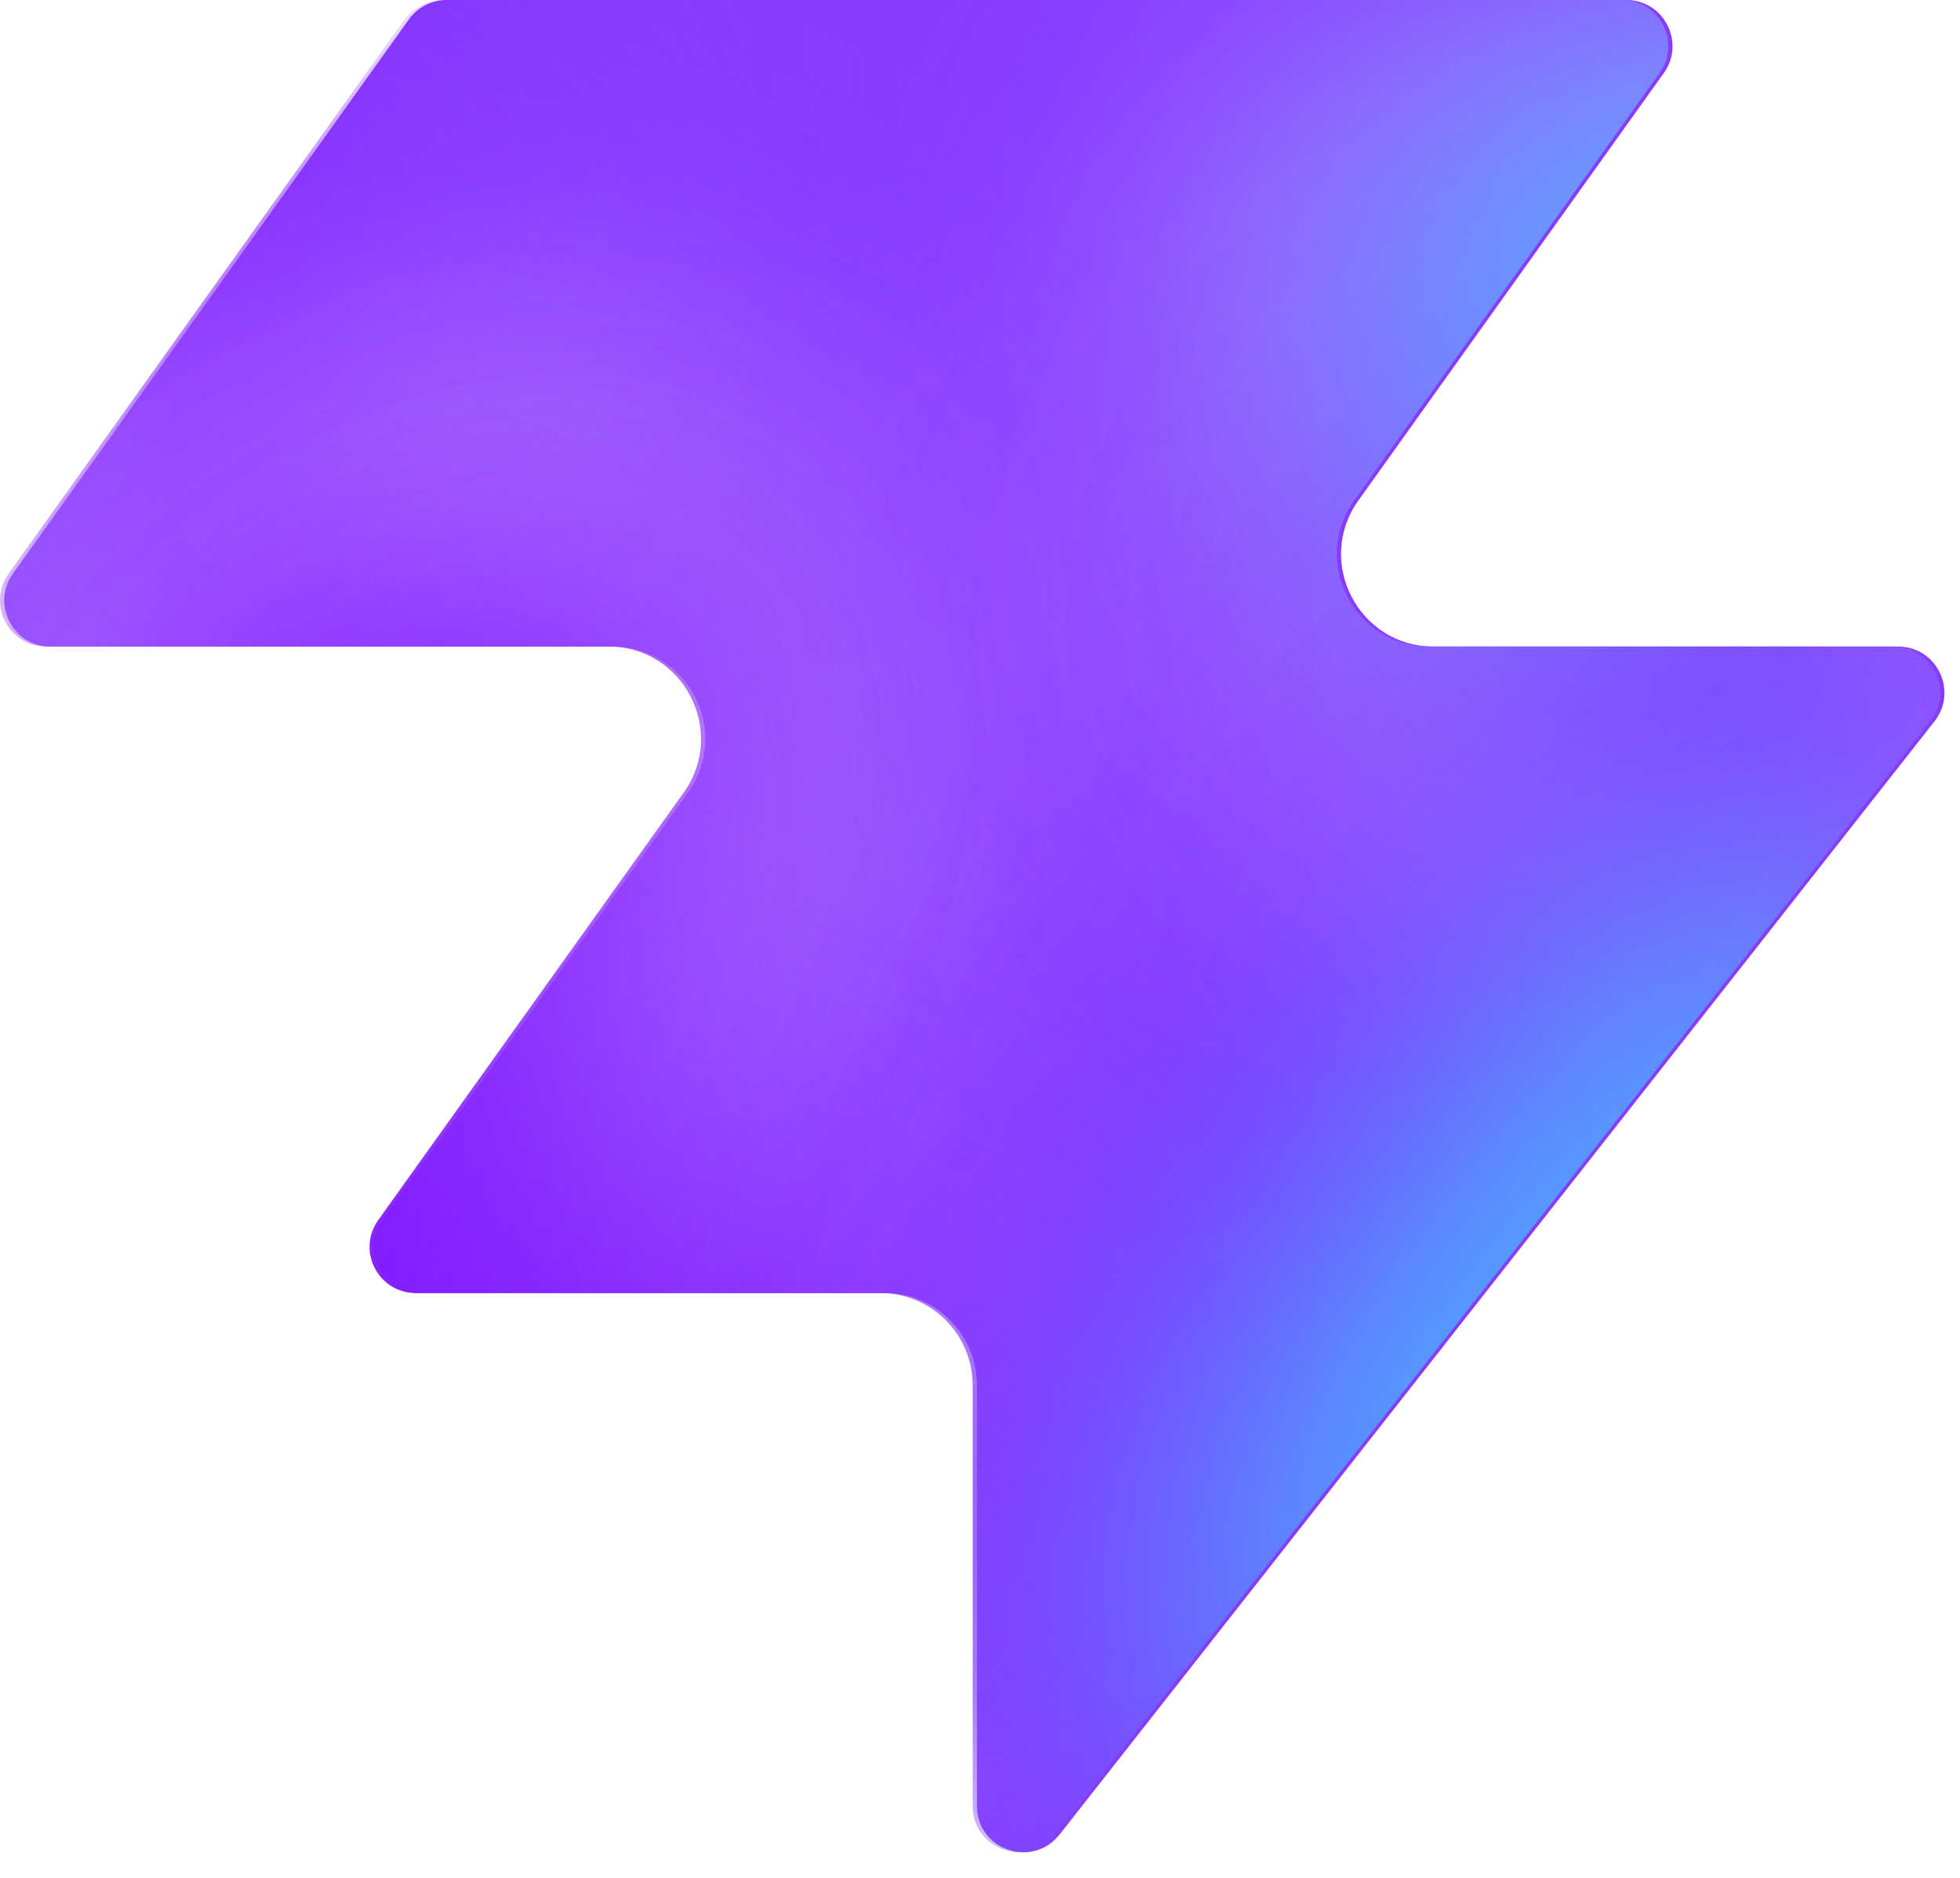
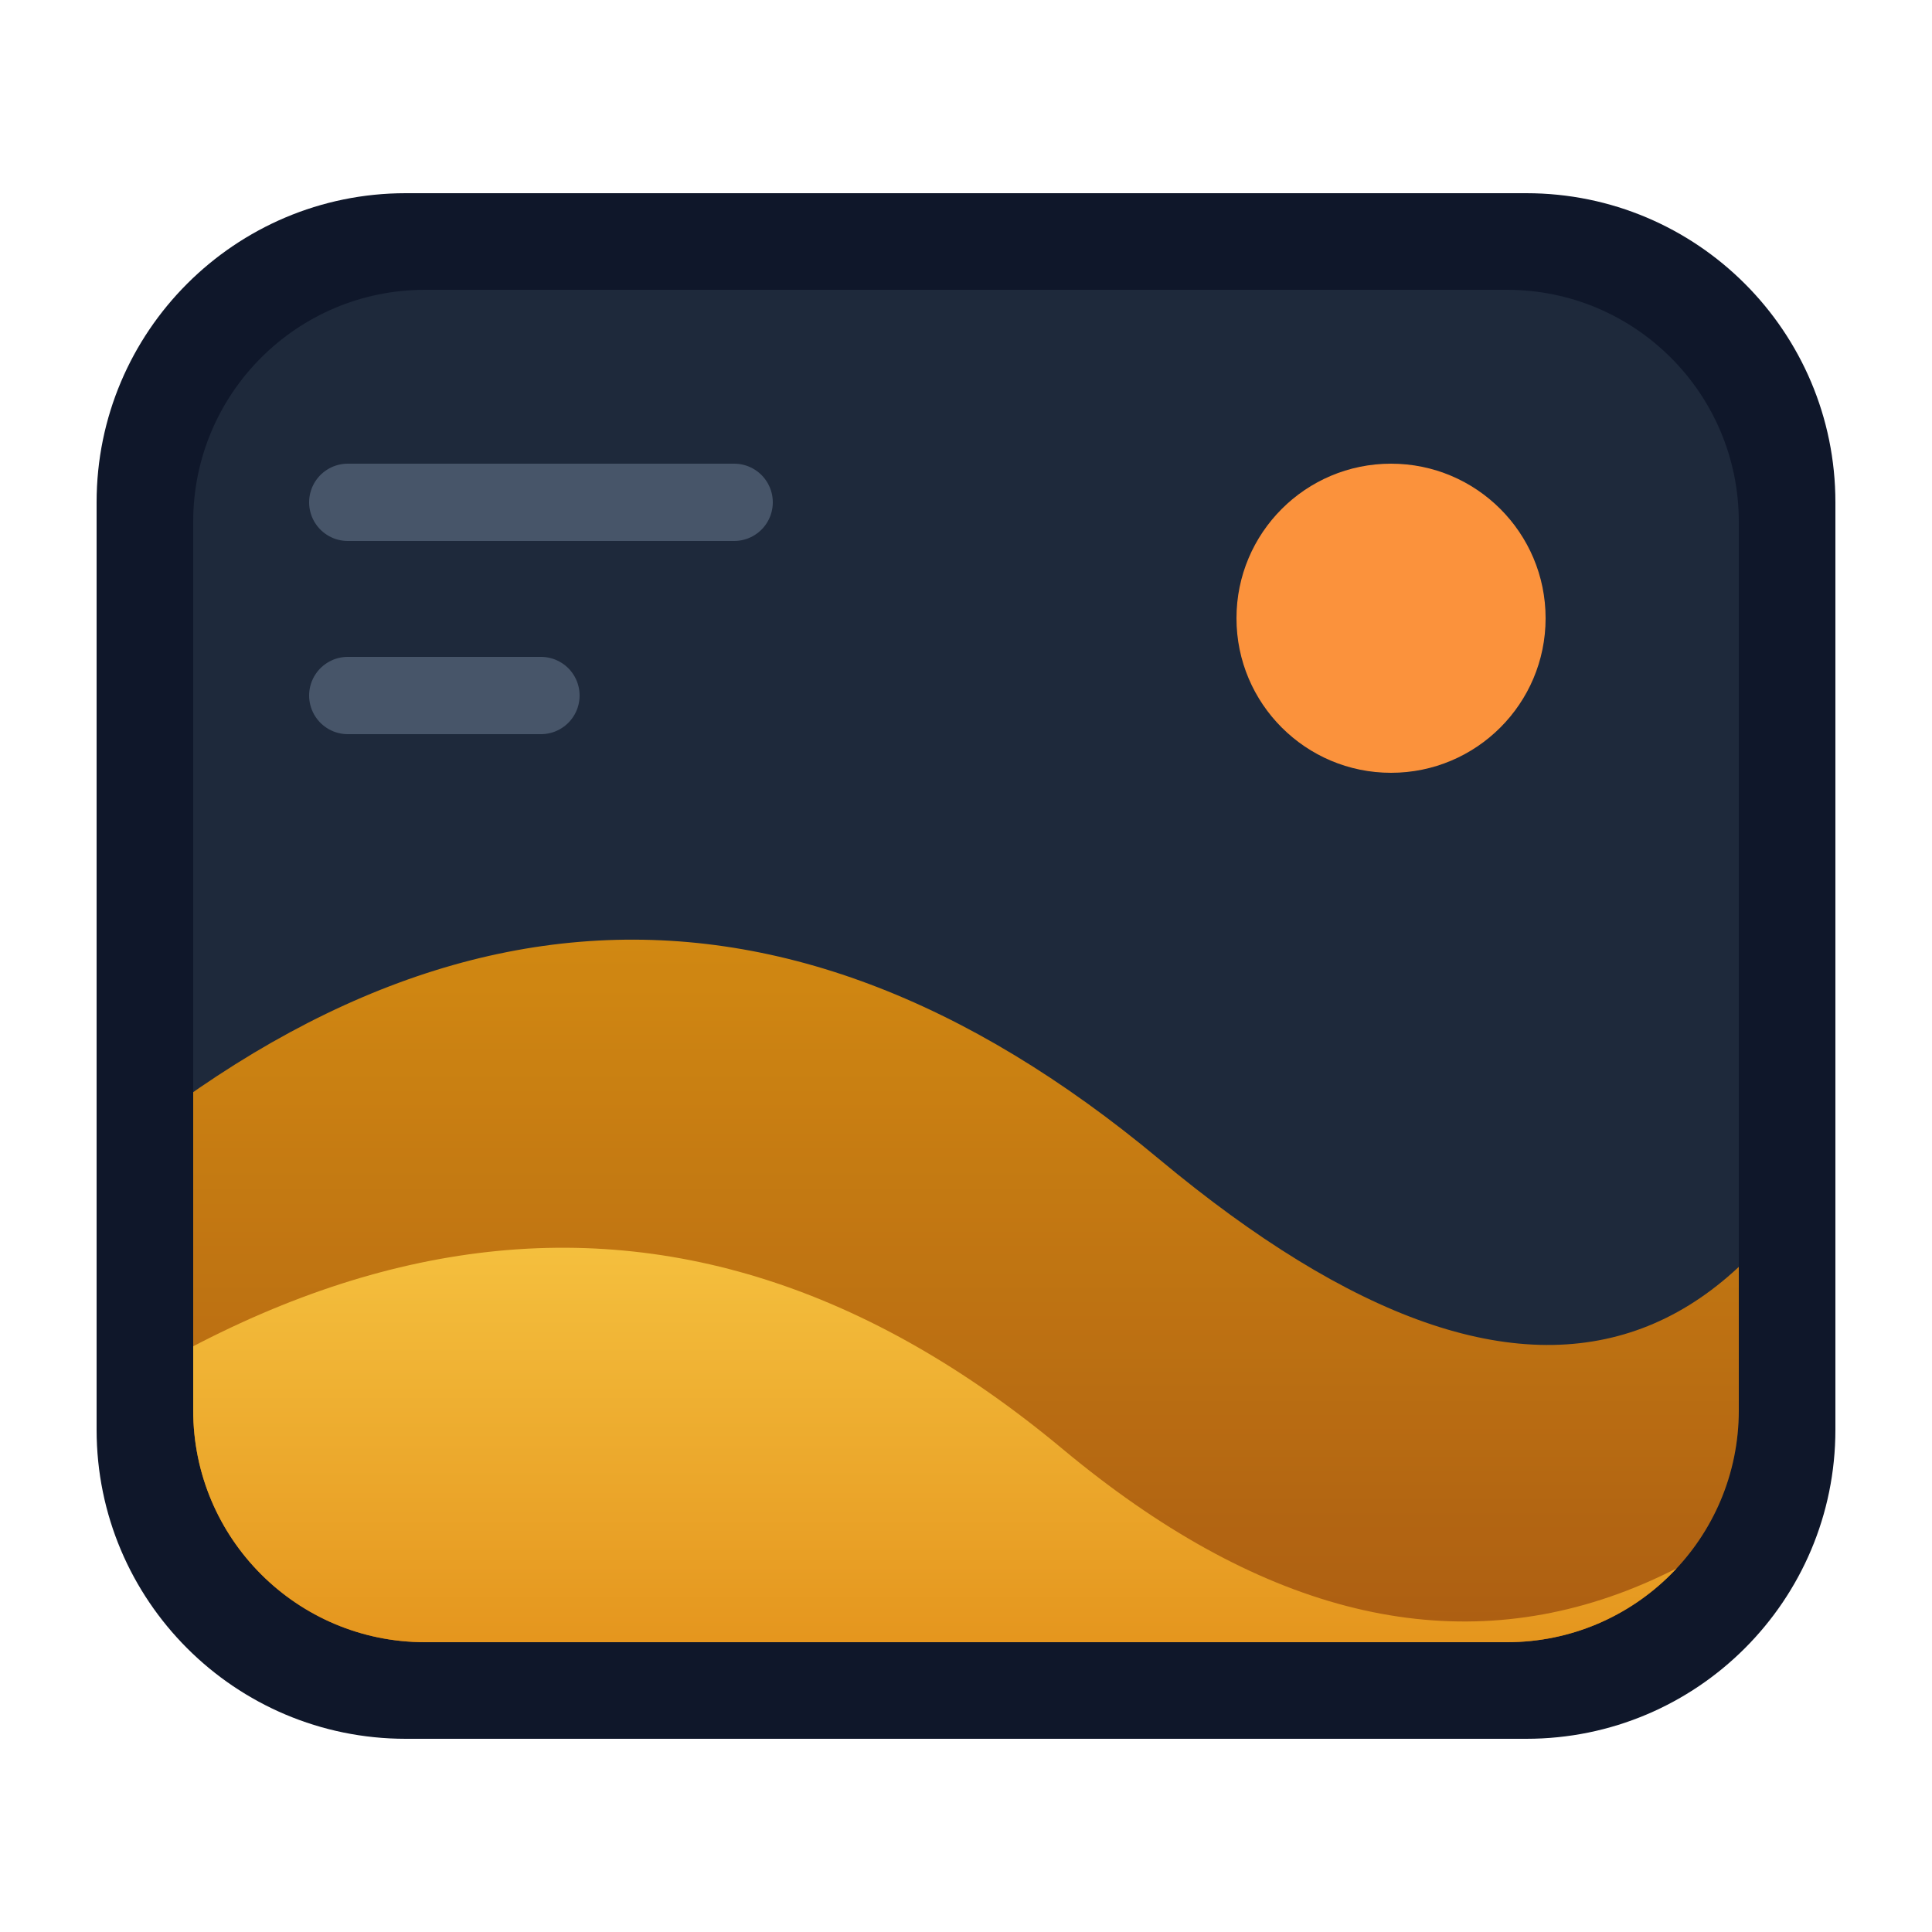
- <svg xmlns="http://www.w3.org/2000/svg" width="48" height="46" fill="none" viewBox="0 0 48 46">
-   <path fill="#863bff" d="M25.946 44.938c-.664.845-2.021.375-2.021-.698V33.937a2.26 2.26 0 0 0-2.262-2.262H10.287c-.92 0-1.456-1.04-.92-1.788l7.48-10.471c1.07-1.497 0-3.578-1.842-3.578H1.237c-.92 0-1.456-1.04-.92-1.788L10.013.474c.214-.297.556-.474.92-.474h28.894c.92 0 1.456 1.04.92 1.788l-7.48 10.471c-1.07 1.498 0 3.579 1.842 3.579h11.377c.943 0 1.473 1.088.89 1.83L25.947 44.94z" style="fill:#863bff;fill:color(display-p3 .525 .23 1);fill-opacity:1" />
-   <mask id="a" width="48" height="46" x="0" y="0" maskUnits="userSpaceOnUse" style="mask-type:alpha">
-     <path fill="#000" d="M25.842 44.938c-.664.844-2.021.375-2.021-.698V33.937a2.26 2.26 0 0 0-2.262-2.262H10.183c-.92 0-1.456-1.04-.92-1.788l7.48-10.471c1.07-1.498 0-3.579-1.842-3.579H1.133c-.92 0-1.456-1.04-.92-1.787L9.91.473c.214-.297.556-.474.92-.474h28.894c.92 0 1.456 1.04.92 1.788l-7.48 10.471c-1.07 1.498 0 3.578 1.842 3.578h11.377c.943 0 1.473 1.088.89 1.832L25.843 44.94z" style="fill:#000;fill-opacity:1" />
-   </mask>
-   <g mask="url(#a)">
-     <g filter="url(#b)">
-       <ellipse cx="5.508" cy="14.704" fill="#ede6ff" rx="5.508" ry="14.704" style="fill:#ede6ff;fill:color(display-p3 .927 .903 1);fill-opacity:1" transform="matrix(.00324 1 1 -.00324 -4.47 31.516)" />
-     </g>
-     <g filter="url(#c)">
-       <ellipse cx="10.399" cy="29.851" fill="#ede6ff" rx="10.399" ry="29.851" style="fill:#ede6ff;fill:color(display-p3 .927 .903 1);fill-opacity:1" transform="matrix(.00324 1 1 -.00324 -39.328 7.883)" />
-     </g>
-     <g filter="url(#d)">
-       <ellipse cx="5.508" cy="30.487" fill="#7e14ff" rx="5.508" ry="30.487" style="fill:#7e14ff;fill:color(display-p3 .492 .077 1);fill-opacity:1" transform="rotate(89.814 -25.913 -14.639)scale(1 -1)" />
-     </g>
-     <g filter="url(#e)">
-       <ellipse cx="5.508" cy="30.599" fill="#7e14ff" rx="5.508" ry="30.599" style="fill:#7e14ff;fill:color(display-p3 .492 .077 1);fill-opacity:1" transform="rotate(89.814 -32.644 -3.334)scale(1 -1)" />
-     </g>
-     <g filter="url(#f)">
-       <ellipse cx="5.508" cy="30.599" fill="#7e14ff" rx="5.508" ry="30.599" style="fill:#7e14ff;fill:color(display-p3 .492 .077 1);fill-opacity:1" transform="matrix(.00324 1 1 -.00324 -34.34 30.47)" />
-     </g>
-     <g filter="url(#g)">
-       <ellipse cx="14.072" cy="22.078" fill="#ede6ff" rx="14.072" ry="22.078" style="fill:#ede6ff;fill:color(display-p3 .927 .903 1);fill-opacity:1" transform="rotate(93.35 24.506 48.493)scale(-1 1)" />
-     </g>
-     <g filter="url(#h)">
-       <ellipse cx="3.47" cy="21.501" fill="#7e14ff" rx="3.47" ry="21.501" style="fill:#7e14ff;fill:color(display-p3 .492 .077 1);fill-opacity:1" transform="rotate(89.009 28.708 47.59)scale(-1 1)" />
-     </g>
-     <g filter="url(#i)">
-       <ellipse cx="3.47" cy="21.501" fill="#7e14ff" rx="3.47" ry="21.501" style="fill:#7e14ff;fill:color(display-p3 .492 .077 1);fill-opacity:1" transform="rotate(89.009 28.708 47.59)scale(-1 1)" />
-     </g>
-     <g filter="url(#j)">
-       <ellipse cx=".387" cy="8.972" fill="#7e14ff" rx="4.407" ry="29.108" style="fill:#7e14ff;fill:color(display-p3 .492 .077 1);fill-opacity:1" transform="rotate(39.51 .387 8.972)" />
-     </g>
-     <g filter="url(#k)">
-       <ellipse cx="47.523" cy="-6.092" fill="#7e14ff" rx="4.407" ry="29.108" style="fill:#7e14ff;fill:color(display-p3 .492 .077 1);fill-opacity:1" transform="rotate(37.892 47.523 -6.092)" />
-     </g>
-     <g filter="url(#l)">
-       <ellipse cx="41.412" cy="6.333" fill="#47bfff" rx="5.971" ry="9.665" style="fill:#47bfff;fill:color(display-p3 .28 .748 1);fill-opacity:1" transform="rotate(37.892 41.412 6.333)" />
-     </g>
-     <g filter="url(#m)">
-       <ellipse cx="-1.879" cy="38.332" fill="#7e14ff" rx="4.407" ry="29.108" style="fill:#7e14ff;fill:color(display-p3 .492 .077 1);fill-opacity:1" transform="rotate(37.892 -1.88 38.332)" />
-     </g>
-     <g filter="url(#n)">
-       <ellipse cx="-1.879" cy="38.332" fill="#7e14ff" rx="4.407" ry="29.108" style="fill:#7e14ff;fill:color(display-p3 .492 .077 1);fill-opacity:1" transform="rotate(37.892 -1.88 38.332)" />
-     </g>
-     <g filter="url(#o)">
-       <ellipse cx="35.651" cy="29.907" fill="#7e14ff" rx="4.407" ry="29.108" style="fill:#7e14ff;fill:color(display-p3 .492 .077 1);fill-opacity:1" transform="rotate(37.892 35.651 29.907)" />
-     </g>
-     <g filter="url(#p)">
-       <ellipse cx="38.418" cy="32.4" fill="#47bfff" rx="5.971" ry="15.297" style="fill:#47bfff;fill:color(display-p3 .28 .748 1);fill-opacity:1" transform="rotate(37.892 38.418 32.4)" />
-     </g>
+ <svg xmlns="http://www.w3.org/2000/svg" viewBox="0 0 100 100">
+   <defs>
+     <clipPath id="screen-clip">
+       <rect x="10" y="15" width="80" height="70" rx="12" />
+     </clipPath>
+     <linearGradient id="dune-grad1" x1="0%" y1="0%" x2="0%" y2="100%">
+       <stop offset="0%" stop-color="#f59e0b" />
+       <stop offset="100%" stop-color="#b45309" />
+     </linearGradient>
+     <linearGradient id="dune-grad2" x1="0%" y1="0%" x2="0%" y2="100%">
+       <stop offset="0%" stop-color="#fcd34d" />
+       <stop offset="100%" stop-color="#d97706" />
+     </linearGradient>
+   </defs>
+   <rect x="5" y="10" width="90" height="80" rx="16" fill="#0f172a" />
+   <rect x="10" y="15" width="80" height="70" rx="12" fill="#1e293b" />
+   <line x1="18" y1="26" x2="38" y2="26" stroke="#475569" stroke-width="4" stroke-linecap="round" />
+   <line x1="18" y1="36" x2="28" y2="36" stroke="#475569" stroke-width="4" stroke-linecap="round" />
+   <circle cx="72" cy="32" r="8" fill="#fb923c" />
+   <g clip-path="url(#screen-clip)">
+     <path d="M 0 65 Q 30 35 60 60 T 100 45 L 100 100 L 0 100 Z" fill="url(#dune-grad1)" opacity="0.85" />
+     <path d="M -10 85 Q 25 50 55 75 T 110 55 L 110 100 L -10 100 Z" fill="url(#dune-grad2)" />
  </g>
-   <defs>
-     <filter id="b" width="60.045" height="41.654" x="-19.77" y="16.149" color-interpolation-filters="sRGB" filterUnits="userSpaceOnUse">
-       <feFlood flood-opacity="0" result="BackgroundImageFix" />
-       <feBlend in="SourceGraphic" in2="BackgroundImageFix" result="shape" />
-       <feGaussianBlur result="effect1_foregroundBlur_2002_17158" stdDeviation="7.659" />
-     </filter>
-     <filter id="c" width="90.34" height="51.437" x="-54.613" y="-7.533" color-interpolation-filters="sRGB" filterUnits="userSpaceOnUse">
-       <feFlood flood-opacity="0" result="BackgroundImageFix" />
-       <feBlend in="SourceGraphic" in2="BackgroundImageFix" result="shape" />
-       <feGaussianBlur result="effect1_foregroundBlur_2002_17158" stdDeviation="7.659" />
-     </filter>
-     <filter id="d" width="79.355" height="29.4" x="-49.64" y="2.03" color-interpolation-filters="sRGB" filterUnits="userSpaceOnUse">
-       <feFlood flood-opacity="0" result="BackgroundImageFix" />
-       <feBlend in="SourceGraphic" in2="BackgroundImageFix" result="shape" />
-       <feGaussianBlur result="effect1_foregroundBlur_2002_17158" stdDeviation="4.596" />
-     </filter>
-     <filter id="e" width="79.579" height="29.4" x="-45.045" y="20.029" color-interpolation-filters="sRGB" filterUnits="userSpaceOnUse">
-       <feFlood flood-opacity="0" result="BackgroundImageFix" />
-       <feBlend in="SourceGraphic" in2="BackgroundImageFix" result="shape" />
-       <feGaussianBlur result="effect1_foregroundBlur_2002_17158" stdDeviation="4.596" />
-     </filter>
-     <filter id="f" width="79.579" height="29.4" x="-43.513" y="21.178" color-interpolation-filters="sRGB" filterUnits="userSpaceOnUse">
-       <feFlood flood-opacity="0" result="BackgroundImageFix" />
-       <feBlend in="SourceGraphic" in2="BackgroundImageFix" result="shape" />
-       <feGaussianBlur result="effect1_foregroundBlur_2002_17158" stdDeviation="4.596" />
-     </filter>
-     <filter id="g" width="74.749" height="58.852" x="15.756" y="-17.901" color-interpolation-filters="sRGB" filterUnits="userSpaceOnUse">
-       <feFlood flood-opacity="0" result="BackgroundImageFix" />
-       <feBlend in="SourceGraphic" in2="BackgroundImageFix" result="shape" />
-       <feGaussianBlur result="effect1_foregroundBlur_2002_17158" stdDeviation="7.659" />
-     </filter>
-     <filter id="h" width="61.377" height="25.362" x="23.548" y="2.284" color-interpolation-filters="sRGB" filterUnits="userSpaceOnUse">
-       <feFlood flood-opacity="0" result="BackgroundImageFix" />
-       <feBlend in="SourceGraphic" in2="BackgroundImageFix" result="shape" />
-       <feGaussianBlur result="effect1_foregroundBlur_2002_17158" stdDeviation="4.596" />
-     </filter>
-     <filter id="i" width="61.377" height="25.362" x="23.548" y="2.284" color-interpolation-filters="sRGB" filterUnits="userSpaceOnUse">
-       <feFlood flood-opacity="0" result="BackgroundImageFix" />
-       <feBlend in="SourceGraphic" in2="BackgroundImageFix" result="shape" />
-       <feGaussianBlur result="effect1_foregroundBlur_2002_17158" stdDeviation="4.596" />
-     </filter>
-     <filter id="j" width="56.045" height="63.649" x="-27.636" y="-22.853" color-interpolation-filters="sRGB" filterUnits="userSpaceOnUse">
-       <feFlood flood-opacity="0" result="BackgroundImageFix" />
-       <feBlend in="SourceGraphic" in2="BackgroundImageFix" result="shape" />
-       <feGaussianBlur result="effect1_foregroundBlur_2002_17158" stdDeviation="4.596" />
-     </filter>
-     <filter id="k" width="54.814" height="64.646" x="20.116" y="-38.415" color-interpolation-filters="sRGB" filterUnits="userSpaceOnUse">
-       <feFlood flood-opacity="0" result="BackgroundImageFix" />
-       <feBlend in="SourceGraphic" in2="BackgroundImageFix" result="shape" />
-       <feGaussianBlur result="effect1_foregroundBlur_2002_17158" stdDeviation="4.596" />
-     </filter>
-     <filter id="l" width="33.541" height="35.313" x="24.641" y="-11.323" color-interpolation-filters="sRGB" filterUnits="userSpaceOnUse">
-       <feFlood flood-opacity="0" result="BackgroundImageFix" />
-       <feBlend in="SourceGraphic" in2="BackgroundImageFix" result="shape" />
-       <feGaussianBlur result="effect1_foregroundBlur_2002_17158" stdDeviation="4.596" />
-     </filter>
-     <filter id="m" width="54.814" height="64.646" x="-29.286" y="6.009" color-interpolation-filters="sRGB" filterUnits="userSpaceOnUse">
-       <feFlood flood-opacity="0" result="BackgroundImageFix" />
-       <feBlend in="SourceGraphic" in2="BackgroundImageFix" result="shape" />
-       <feGaussianBlur result="effect1_foregroundBlur_2002_17158" stdDeviation="4.596" />
-     </filter>
-     <filter id="n" width="54.814" height="64.646" x="-29.286" y="6.009" color-interpolation-filters="sRGB" filterUnits="userSpaceOnUse">
-       <feFlood flood-opacity="0" result="BackgroundImageFix" />
-       <feBlend in="SourceGraphic" in2="BackgroundImageFix" result="shape" />
-       <feGaussianBlur result="effect1_foregroundBlur_2002_17158" stdDeviation="4.596" />
-     </filter>
-     <filter id="o" width="54.814" height="64.646" x="8.244" y="-2.416" color-interpolation-filters="sRGB" filterUnits="userSpaceOnUse">
-       <feFlood flood-opacity="0" result="BackgroundImageFix" />
-       <feBlend in="SourceGraphic" in2="BackgroundImageFix" result="shape" />
-       <feGaussianBlur result="effect1_foregroundBlur_2002_17158" stdDeviation="4.596" />
-     </filter>
-     <filter id="p" width="39.409" height="43.623" x="18.713" y="10.588" color-interpolation-filters="sRGB" filterUnits="userSpaceOnUse">
-       <feFlood flood-opacity="0" result="BackgroundImageFix" />
-       <feBlend in="SourceGraphic" in2="BackgroundImageFix" result="shape" />
-       <feGaussianBlur result="effect1_foregroundBlur_2002_17158" stdDeviation="4.596" />
-     </filter>
-   </defs>
</svg>
